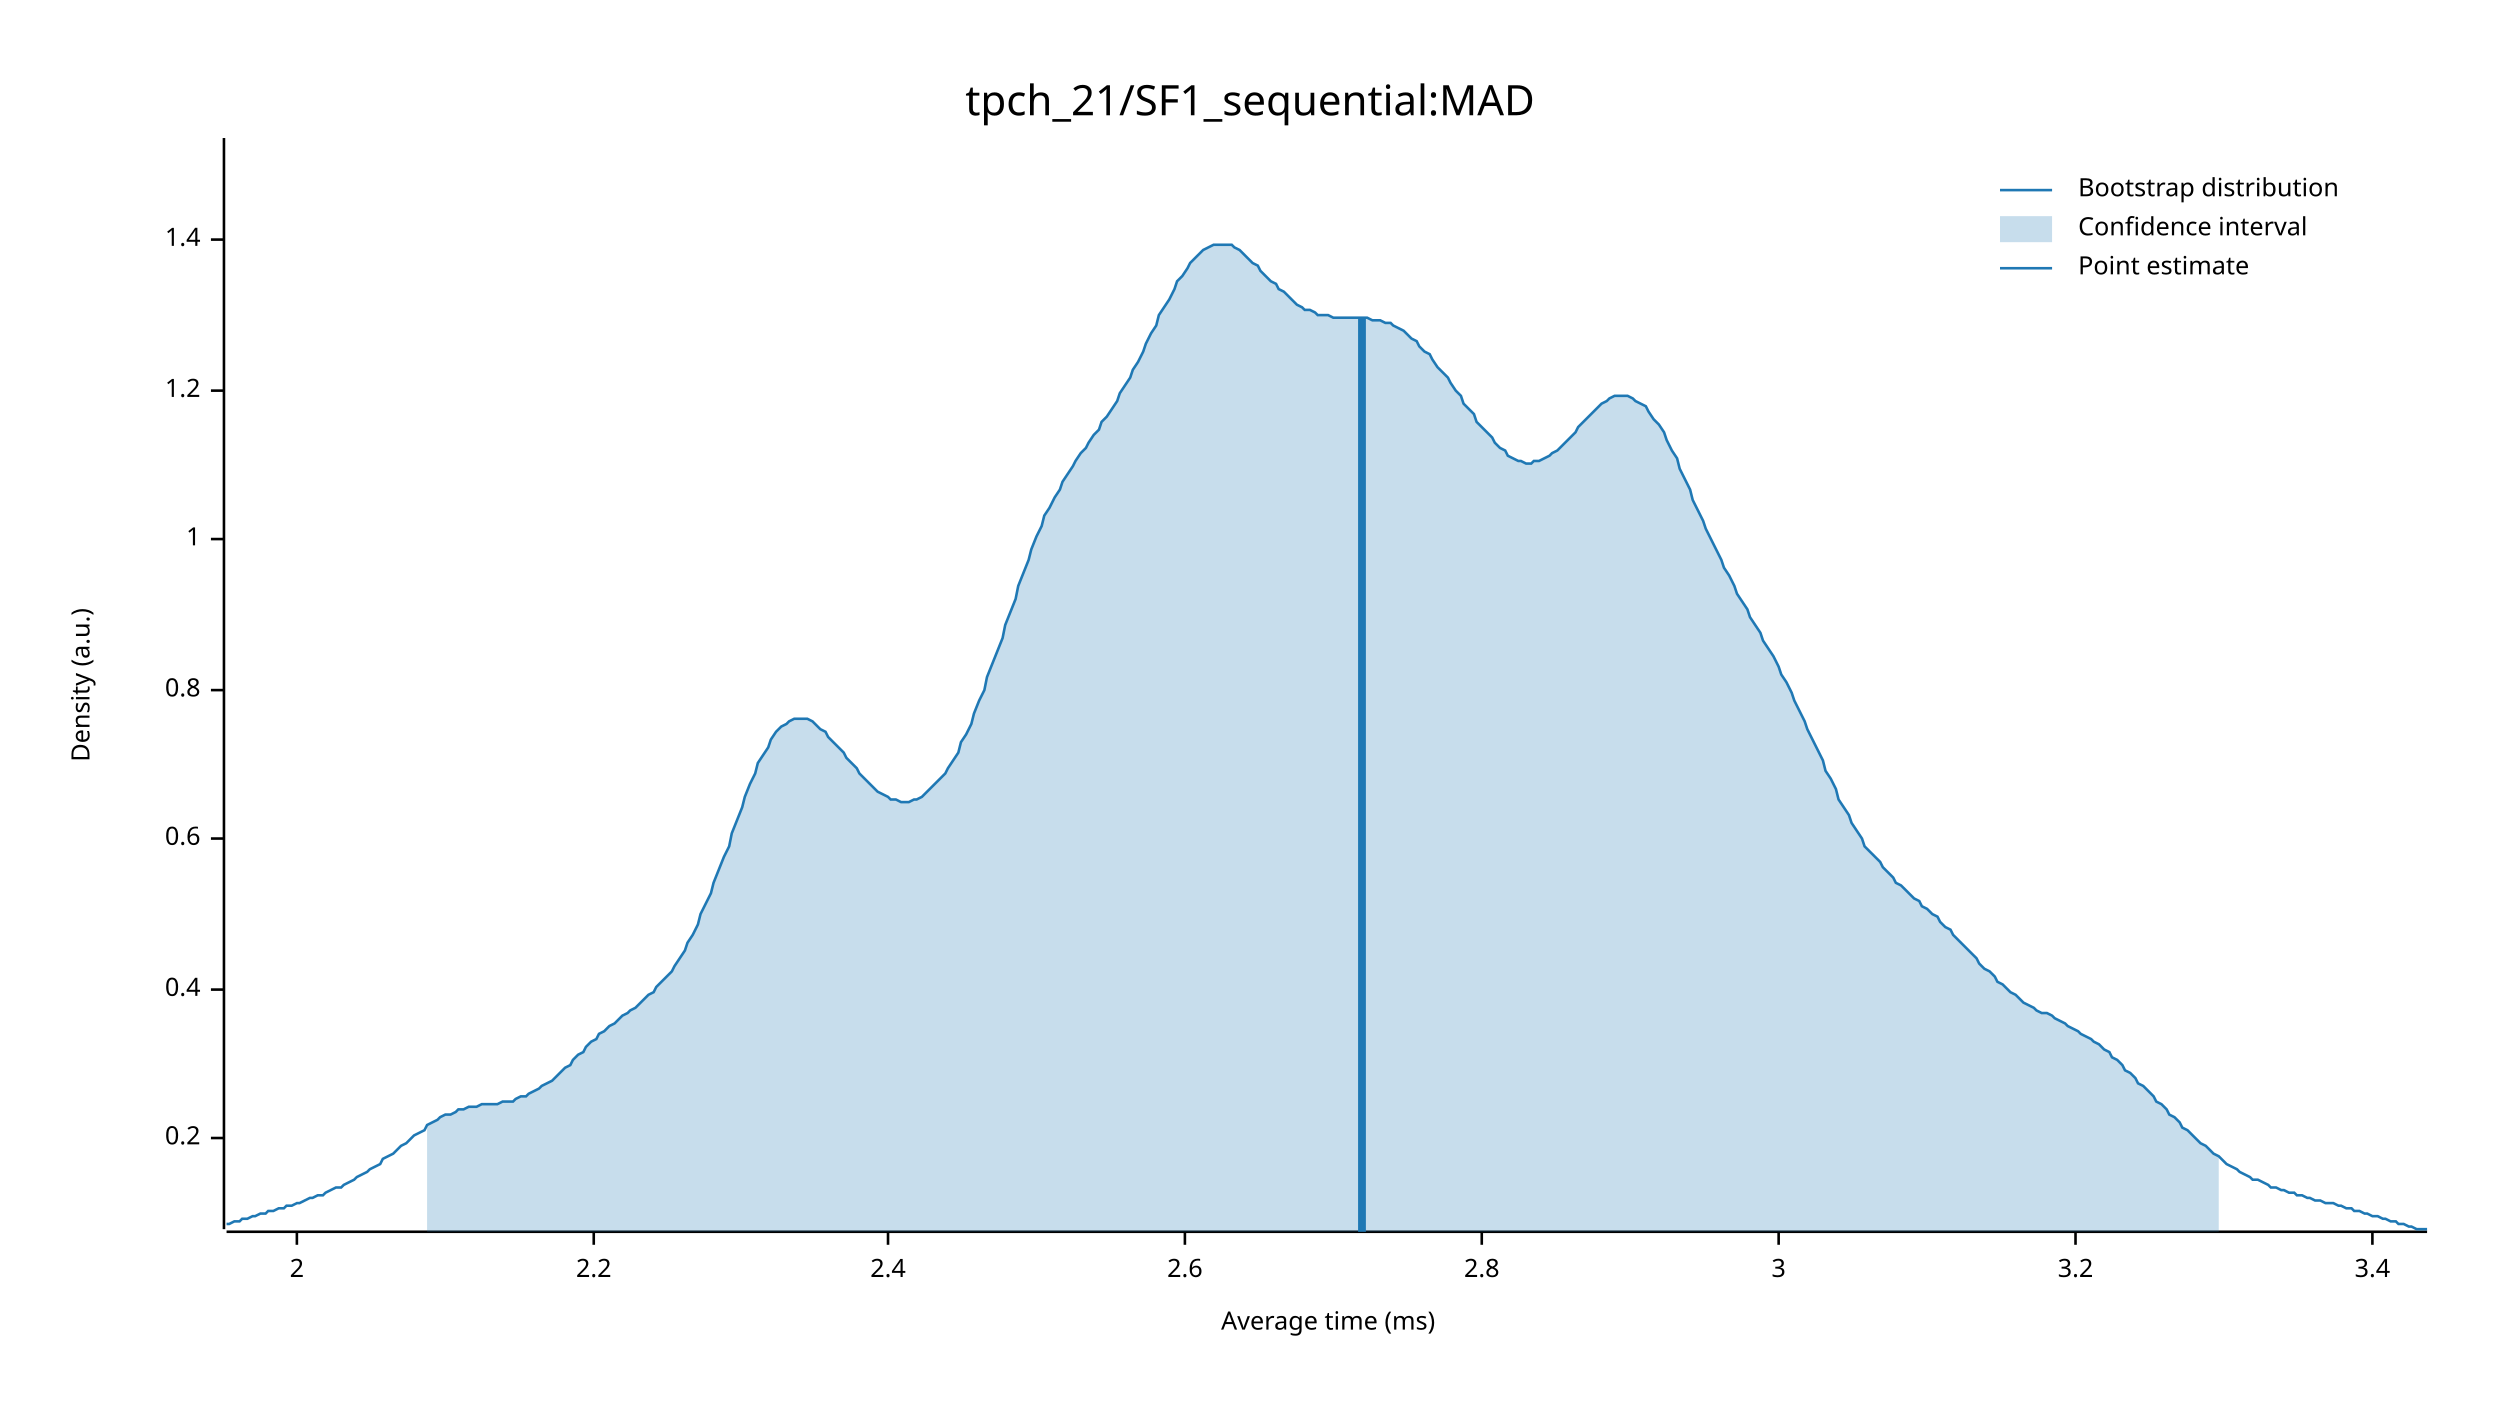
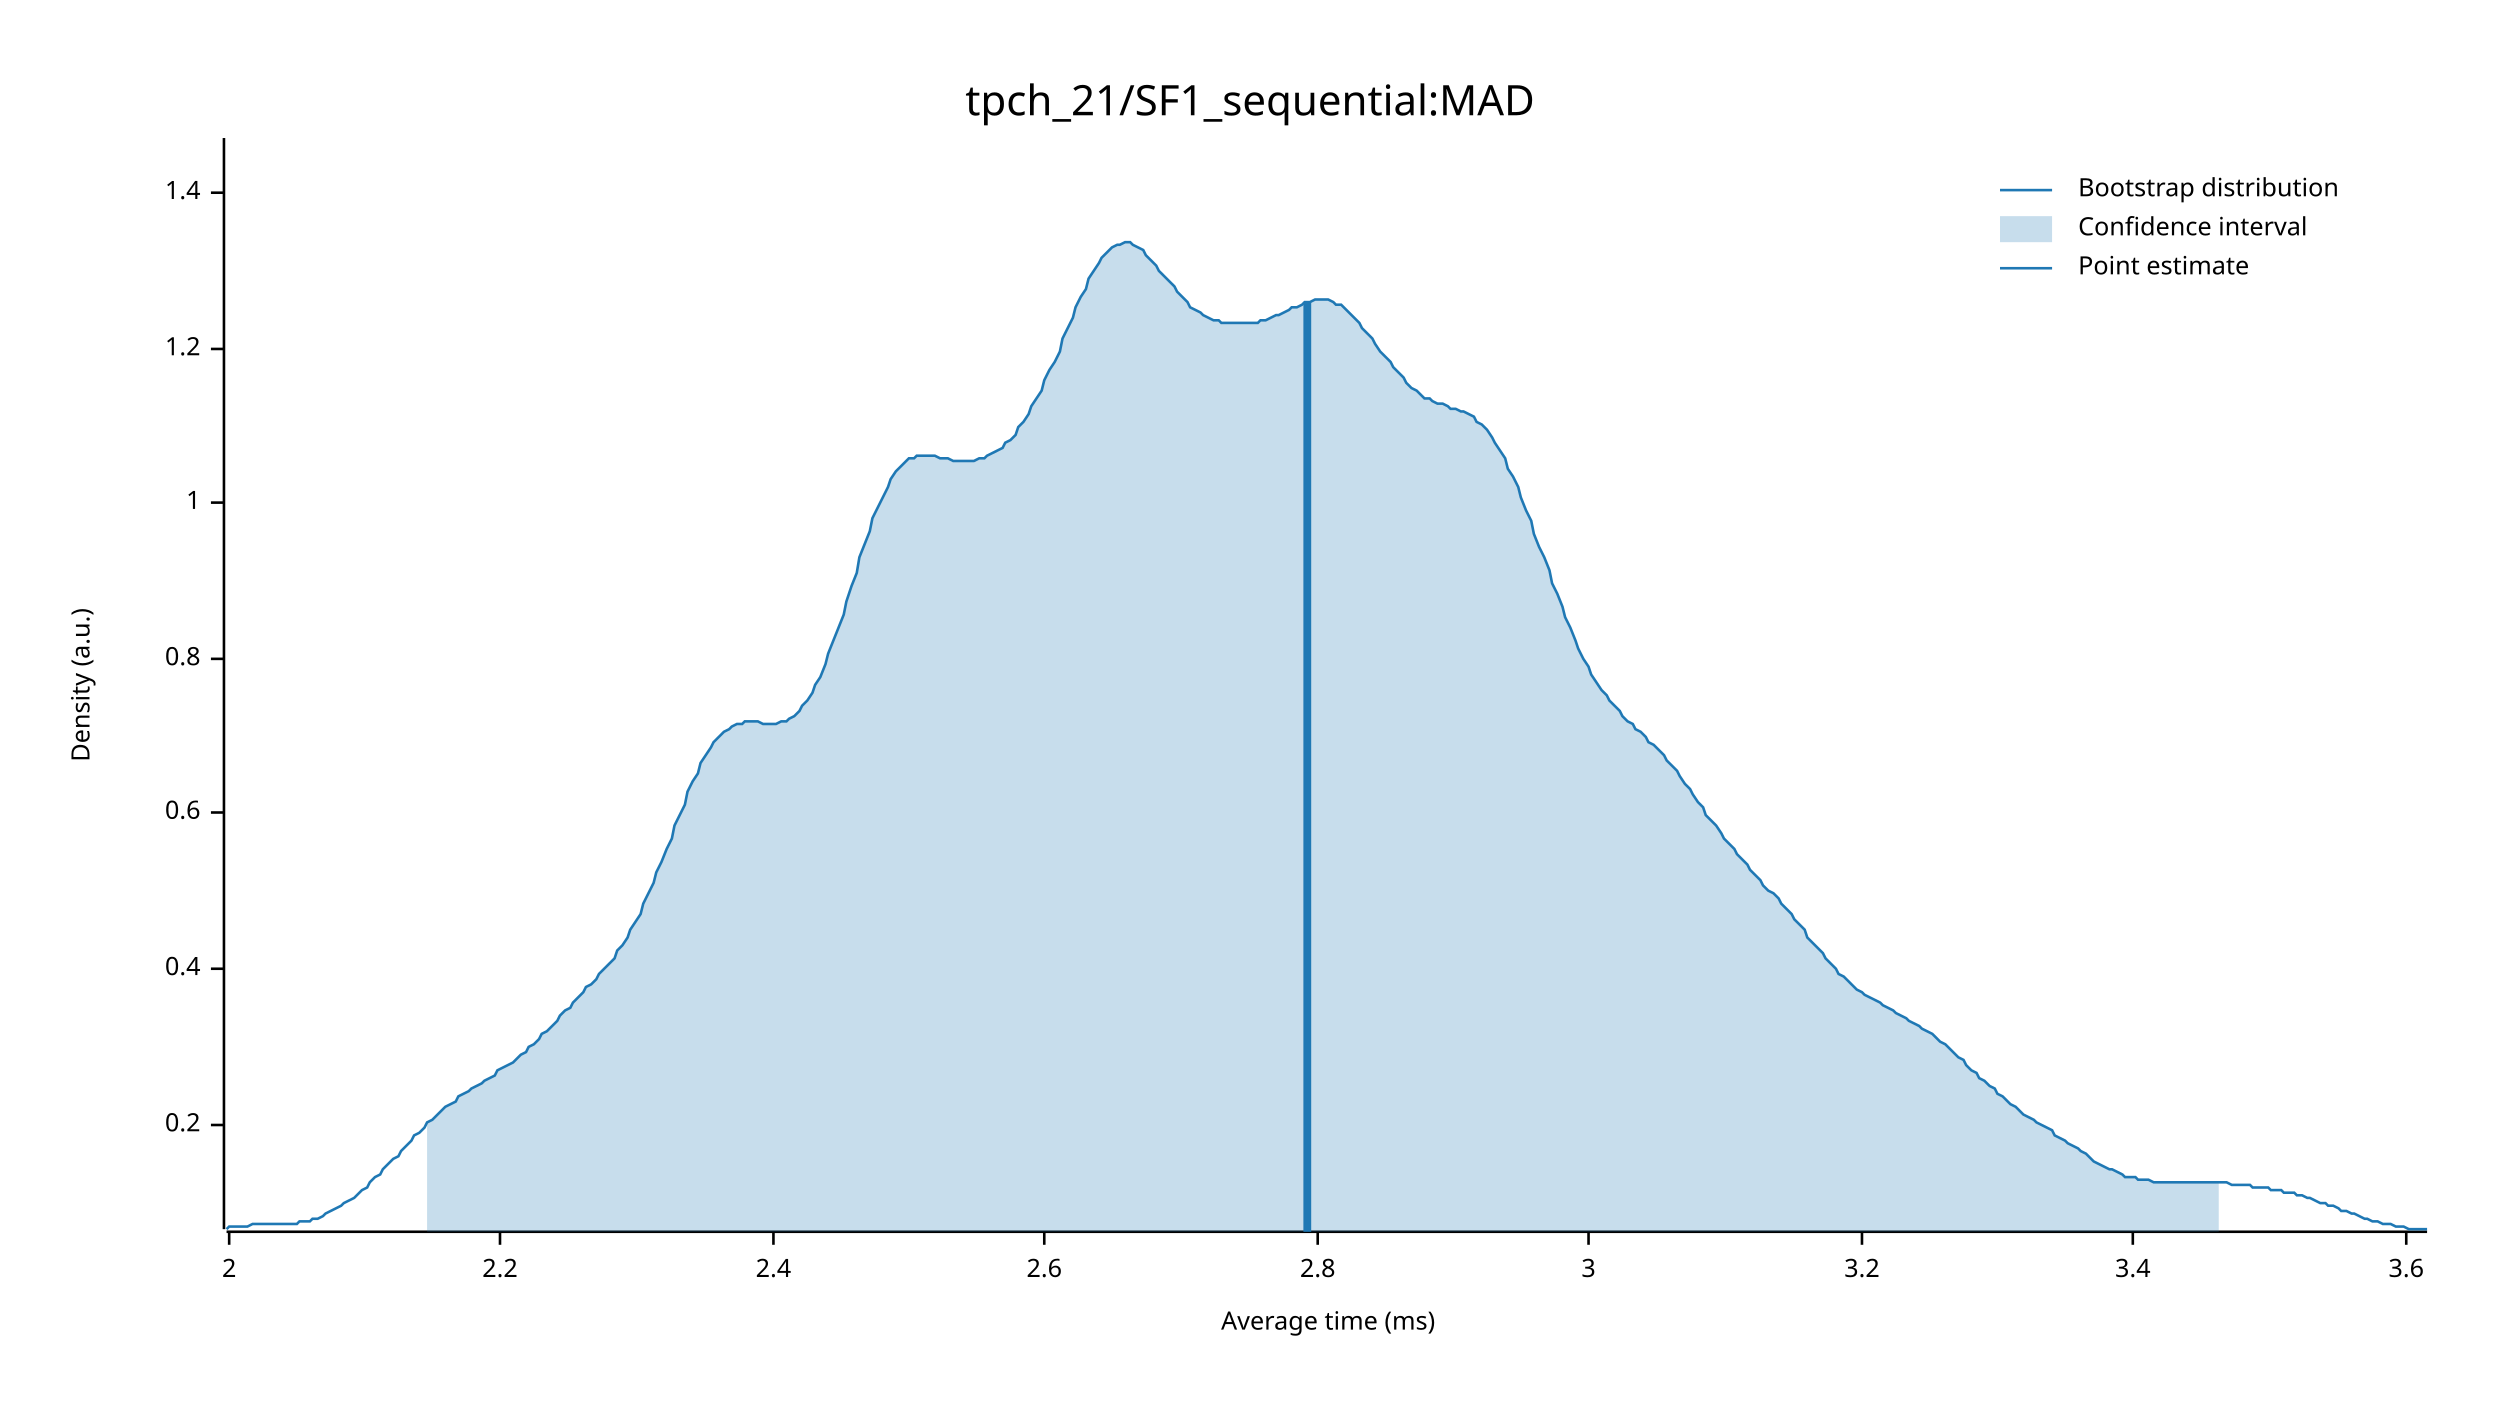
<svg xmlns="http://www.w3.org/2000/svg" width="960" height="540" viewBox="0 0 960 540">
  <text x="480" y="32" dy="0.76em" text-anchor="middle" font-family="sans-serif" font-size="16.129" opacity="1" fill="#000000">
tpch_21/SF1_sequential:MAD
</text>
  <text x="27" y="263" dy="0.76em" text-anchor="middle" font-family="sans-serif" font-size="9.677" opacity="1" fill="#000000" transform="rotate(270, 27, 263)">
Density (a.u.)
</text>
  <text x="510" y="513" dy="-0.5ex" text-anchor="middle" font-family="sans-serif" font-size="9.677" opacity="1" fill="#000000">
Average time (ms)
</text>
  <polyline fill="none" opacity="1" stroke="#000000" stroke-width="1" points="86,53 86,472 " />
-   <text x="77" y="437" dy="0.5ex" text-anchor="end" font-family="sans-serif" font-size="9.677" opacity="1" fill="#000000">
+   <text x="77" y="432" dy="0.5ex" text-anchor="end" font-family="sans-serif" font-size="9.677" opacity="1" fill="#000000">
0.2
</text>
-   <polyline fill="none" opacity="1" stroke="#000000" stroke-width="1" points="81,437 86,437 " />
-   <text x="77" y="380" dy="0.5ex" text-anchor="end" font-family="sans-serif" font-size="9.677" opacity="1" fill="#000000">
+   <polyline fill="none" opacity="1" stroke="#000000" stroke-width="1" points="81,432 86,432 " />
+   <text x="77" y="372" dy="0.5ex" text-anchor="end" font-family="sans-serif" font-size="9.677" opacity="1" fill="#000000">
0.4
</text>
-   <polyline fill="none" opacity="1" stroke="#000000" stroke-width="1" points="81,380 86,380 " />
-   <text x="77" y="322" dy="0.5ex" text-anchor="end" font-family="sans-serif" font-size="9.677" opacity="1" fill="#000000">
+   <polyline fill="none" opacity="1" stroke="#000000" stroke-width="1" points="81,372 86,372 " />
+   <text x="77" y="312" dy="0.5ex" text-anchor="end" font-family="sans-serif" font-size="9.677" opacity="1" fill="#000000">
0.6
</text>
-   <polyline fill="none" opacity="1" stroke="#000000" stroke-width="1" points="81,322 86,322 " />
-   <text x="77" y="265" dy="0.5ex" text-anchor="end" font-family="sans-serif" font-size="9.677" opacity="1" fill="#000000">
+   <polyline fill="none" opacity="1" stroke="#000000" stroke-width="1" points="81,312 86,312 " />
+   <text x="77" y="253" dy="0.5ex" text-anchor="end" font-family="sans-serif" font-size="9.677" opacity="1" fill="#000000">
0.8
</text>
-   <polyline fill="none" opacity="1" stroke="#000000" stroke-width="1" points="81,265 86,265 " />
-   <text x="77" y="207" dy="0.5ex" text-anchor="end" font-family="sans-serif" font-size="9.677" opacity="1" fill="#000000">
+   <polyline fill="none" opacity="1" stroke="#000000" stroke-width="1" points="81,253 86,253 " />
+   <text x="77" y="193" dy="0.5ex" text-anchor="end" font-family="sans-serif" font-size="9.677" opacity="1" fill="#000000">
1
</text>
-   <polyline fill="none" opacity="1" stroke="#000000" stroke-width="1" points="81,207 86,207 " />
-   <text x="77" y="150" dy="0.5ex" text-anchor="end" font-family="sans-serif" font-size="9.677" opacity="1" fill="#000000">
+   <polyline fill="none" opacity="1" stroke="#000000" stroke-width="1" points="81,193 86,193 " />
+   <text x="77" y="134" dy="0.5ex" text-anchor="end" font-family="sans-serif" font-size="9.677" opacity="1" fill="#000000">
1.2
</text>
-   <polyline fill="none" opacity="1" stroke="#000000" stroke-width="1" points="81,150 86,150 " />
-   <text x="77" y="92" dy="0.5ex" text-anchor="end" font-family="sans-serif" font-size="9.677" opacity="1" fill="#000000">
+   <polyline fill="none" opacity="1" stroke="#000000" stroke-width="1" points="81,134 86,134 " />
+   <text x="77" y="74" dy="0.5ex" text-anchor="end" font-family="sans-serif" font-size="9.677" opacity="1" fill="#000000">
1.4
</text>
-   <polyline fill="none" opacity="1" stroke="#000000" stroke-width="1" points="81,92 86,92 " />
+   <polyline fill="none" opacity="1" stroke="#000000" stroke-width="1" points="81,74 86,74 " />
  <polyline fill="none" opacity="1" stroke="#000000" stroke-width="1" points="87,473 932,473 " />
-   <text x="114" y="483" dy="0.76em" text-anchor="middle" font-family="sans-serif" font-size="9.677" opacity="1" fill="#000000">
+   <text x="88" y="483" dy="0.76em" text-anchor="middle" font-family="sans-serif" font-size="9.677" opacity="1" fill="#000000">
2
</text>
-   <polyline fill="none" opacity="1" stroke="#000000" stroke-width="1" points="114,473 114,478 " />
-   <text x="228" y="483" dy="0.76em" text-anchor="middle" font-family="sans-serif" font-size="9.677" opacity="1" fill="#000000">
+   <polyline fill="none" opacity="1" stroke="#000000" stroke-width="1" points="88,473 88,478 " />
+   <text x="192" y="483" dy="0.76em" text-anchor="middle" font-family="sans-serif" font-size="9.677" opacity="1" fill="#000000">
2.2
</text>
-   <polyline fill="none" opacity="1" stroke="#000000" stroke-width="1" points="228,473 228,478 " />
-   <text x="341" y="483" dy="0.76em" text-anchor="middle" font-family="sans-serif" font-size="9.677" opacity="1" fill="#000000">
+   <polyline fill="none" opacity="1" stroke="#000000" stroke-width="1" points="192,473 192,478 " />
+   <text x="297" y="483" dy="0.76em" text-anchor="middle" font-family="sans-serif" font-size="9.677" opacity="1" fill="#000000">
2.4
</text>
-   <polyline fill="none" opacity="1" stroke="#000000" stroke-width="1" points="341,473 341,478 " />
-   <text x="455" y="483" dy="0.76em" text-anchor="middle" font-family="sans-serif" font-size="9.677" opacity="1" fill="#000000">
+   <polyline fill="none" opacity="1" stroke="#000000" stroke-width="1" points="297,473 297,478 " />
+   <text x="401" y="483" dy="0.76em" text-anchor="middle" font-family="sans-serif" font-size="9.677" opacity="1" fill="#000000">
2.6
</text>
-   <polyline fill="none" opacity="1" stroke="#000000" stroke-width="1" points="455,473 455,478 " />
-   <text x="569" y="483" dy="0.76em" text-anchor="middle" font-family="sans-serif" font-size="9.677" opacity="1" fill="#000000">
+   <polyline fill="none" opacity="1" stroke="#000000" stroke-width="1" points="401,473 401,478 " />
+   <text x="506" y="483" dy="0.76em" text-anchor="middle" font-family="sans-serif" font-size="9.677" opacity="1" fill="#000000">
2.8
</text>
-   <polyline fill="none" opacity="1" stroke="#000000" stroke-width="1" points="569,473 569,478 " />
-   <text x="683" y="483" dy="0.76em" text-anchor="middle" font-family="sans-serif" font-size="9.677" opacity="1" fill="#000000">
+   <polyline fill="none" opacity="1" stroke="#000000" stroke-width="1" points="506,473 506,478 " />
+   <text x="610" y="483" dy="0.76em" text-anchor="middle" font-family="sans-serif" font-size="9.677" opacity="1" fill="#000000">
3
</text>
-   <polyline fill="none" opacity="1" stroke="#000000" stroke-width="1" points="683,473 683,478 " />
-   <text x="797" y="483" dy="0.76em" text-anchor="middle" font-family="sans-serif" font-size="9.677" opacity="1" fill="#000000">
+   <polyline fill="none" opacity="1" stroke="#000000" stroke-width="1" points="610,473 610,478 " />
+   <text x="715" y="483" dy="0.76em" text-anchor="middle" font-family="sans-serif" font-size="9.677" opacity="1" fill="#000000">
3.2
</text>
-   <polyline fill="none" opacity="1" stroke="#000000" stroke-width="1" points="797,473 797,478 " />
-   <text x="911" y="483" dy="0.76em" text-anchor="middle" font-family="sans-serif" font-size="9.677" opacity="1" fill="#000000">
+   <polyline fill="none" opacity="1" stroke="#000000" stroke-width="1" points="715,473 715,478 " />
+   <text x="819" y="483" dy="0.76em" text-anchor="middle" font-family="sans-serif" font-size="9.677" opacity="1" fill="#000000">
3.4
</text>
-   <polyline fill="none" opacity="1" stroke="#000000" stroke-width="1" points="911,473 911,478 " />
-   <polyline fill="none" opacity="1" stroke="#1F78B4" stroke-width="1" points="87,470 88,470 90,469 92,469 93,468 95,468 97,467 98,467 100,466 102,466 103,465 105,465 107,464 109,464 110,463 112,463 114,462 115,462 117,461 119,460 120,460 122,459 124,459 125,458 127,457 129,456 131,456 132,455 134,454 136,453 137,452 139,451 141,450 142,449 144,448 146,447 147,445 149,444 151,443 153,441 154,440 156,439 158,437 159,436 161,435 163,434 164,432 166,431 168,430 169,429 171,428 173,428 175,427 176,426 178,426 180,425 181,425 183,425 185,424 186,424 188,424 190,424 191,424 193,423 195,423 197,423 198,422 200,421 202,421 203,420 205,419 207,418 208,417 210,416 212,415 214,413 215,412 217,410 219,409 220,407 222,405 224,404 225,402 227,400 229,399 230,397 232,396 234,394 236,393 237,392 239,390 241,389 242,388 244,387 246,385 247,384 249,382 251,381 252,379 254,377 256,375 258,373 259,371 261,368 263,365 264,362 266,359 268,355 269,351 271,347 273,343 274,339 276,334 278,329 280,325 281,320 283,315 285,310 286,306 288,301 290,297 291,293 293,290 295,287 296,284 298,281 300,279 302,278 303,277 305,276 307,276 308,276 310,276 312,277 313,278 315,280 317,281 318,283 320,285 322,287 324,289 325,291 327,293 329,295 330,297 332,299 334,301 335,302 337,304 339,305 341,306 342,307 344,307 346,308 347,308 349,308 351,307 352,307 354,306 356,304 357,303 359,301 361,299 363,297 364,295 366,292 368,289 369,285 371,282 373,278 374,274 376,269 378,265 379,260 381,255 383,250 385,245 386,240 388,235 390,230 391,225 393,220 395,215 396,211 398,206 400,202 401,198 403,195 405,191 407,188 408,185 410,182 412,179 413,177 415,174 417,172 418,170 420,167 422,165 423,162 425,160 427,157 429,154 430,151 432,148 434,145 435,142 437,139 439,135 440,132 442,128 444,125 445,121 447,118 449,115 451,111 452,108 454,106 456,103 457,101 459,99 461,97 462,96 464,95 466,94 468,94 469,94 471,94 473,94 474,95 476,96 478,98 479,99 481,101 483,102 484,104 486,106 488,108 490,109 491,111 493,112 495,114 496,115 498,117 500,118 501,119 503,119 505,120 506,121 508,121 510,121 512,122 513,122 515,122 517,122 518,122 520,122 522,122 523,122 525,122 527,123 528,123 530,123 532,124 534,124 535,125 537,126 539,127 540,128 542,130 544,131 545,133 547,135 549,136 550,138 552,141 554,143 556,145 557,147 559,150 561,152 562,155 564,157 566,159 567,162 569,164 571,166 573,168 574,170 576,172 578,173 579,175 581,176 583,177 584,177 586,178 588,178 589,177 591,177 593,176 595,175 596,174 598,173 600,171 601,170 603,168 605,166 606,164 608,162 610,160 611,159 613,157 615,155 617,154 618,153 620,152 622,152 623,152 625,152 627,153 628,154 630,155 632,156 633,158 635,161 637,163 639,166 640,169 642,173 644,176 645,180 647,184 649,188 650,192 652,196 654,200 655,203 657,207 659,211 661,215 662,218 664,221 666,225 667,228 669,231 671,234 672,237 674,240 676,243 677,246 679,249 681,252 683,256 684,259 686,262 688,266 689,269 691,273 693,277 694,280 696,284 698,288 700,292 701,296 703,299 705,303 706,307 708,310 710,313 711,316 713,319 715,322 716,325 718,327 720,329 722,331 723,333 725,335 727,337 728,339 730,340 732,342 733,343 735,345 737,346 738,348 740,349 742,351 744,352 745,354 747,356 749,357 750,359 752,361 754,363 755,364 757,366 759,368 760,370 762,372 764,373 766,375 767,377 769,378 771,380 772,381 774,382 776,384 777,385 779,386 781,387 782,388 784,389 786,389 788,390 789,391 791,392 793,393 794,394 796,395 798,396 799,397 801,398 803,399 804,400 806,401 808,403 810,404 811,406 813,407 815,409 816,411 818,412 820,414 821,416 823,417 825,419 827,421 828,423 830,424 832,426 833,428 835,429 837,431 838,433 840,434 842,436 843,437 845,439 847,440 849,442 850,443 852,444 854,446 855,447 857,448 859,449 860,450 862,451 864,452 865,453 867,453 869,454 871,455 872,456 874,456 876,457 877,457 879,458 881,458 882,459 884,459 886,460 887,460 889,461 891,461 893,462 894,462 896,462 898,463 899,463 901,464 903,464 904,465 906,465 908,466 909,466 911,467 913,467 915,468 916,468 918,469 920,469 921,470 923,470 925,471 926,471 928,472 930,472 932,472 " />
-   <polygon opacity="0.25" fill="#1F78B4" points="164,432 166,431 168,430 169,429 171,428 173,428 175,427 176,426 178,426 180,425 181,425 183,425 185,424 186,424 188,424 190,424 191,424 193,423 195,423 197,423 198,422 200,421 202,421 203,420 205,419 207,418 208,417 210,416 212,415 214,413 215,412 217,410 219,409 220,407 222,405 224,404 225,402 227,400 229,399 230,397 232,396 234,394 236,393 237,392 239,390 241,389 242,388 244,387 246,385 247,384 249,382 251,381 252,379 254,377 256,375 258,373 259,371 261,368 263,365 264,362 266,359 268,355 269,351 271,347 273,343 274,339 276,334 278,329 280,325 281,320 283,315 285,310 286,306 288,301 290,297 291,293 293,290 295,287 296,284 298,281 300,279 302,278 303,277 305,276 307,276 308,276 310,276 312,277 313,278 315,280 317,281 318,283 320,285 322,287 324,289 325,291 327,293 329,295 330,297 332,299 334,301 335,302 337,304 339,305 341,306 342,307 344,307 346,308 347,308 349,308 351,307 352,307 354,306 356,304 357,303 359,301 361,299 363,297 364,295 366,292 368,289 369,285 371,282 373,278 374,274 376,269 378,265 379,260 381,255 383,250 385,245 386,240 388,235 390,230 391,225 393,220 395,215 396,211 398,206 400,202 401,198 403,195 405,191 407,188 408,185 410,182 412,179 413,177 415,174 417,172 418,170 420,167 422,165 423,162 425,160 427,157 429,154 430,151 432,148 434,145 435,142 437,139 439,135 440,132 442,128 444,125 445,121 447,118 449,115 451,111 452,108 454,106 456,103 457,101 459,99 461,97 462,96 464,95 466,94 468,94 469,94 471,94 473,94 474,95 476,96 478,98 479,99 481,101 483,102 484,104 486,106 488,108 490,109 491,111 493,112 495,114 496,115 498,117 500,118 501,119 503,119 505,120 506,121 508,121 510,121 512,122 513,122 515,122 517,122 518,122 520,122 522,122 523,122 525,122 527,123 528,123 530,123 532,124 534,124 535,125 537,126 539,127 540,128 542,130 544,131 545,133 547,135 549,136 550,138 552,141 554,143 556,145 557,147 559,150 561,152 562,155 564,157 566,159 567,162 569,164 571,166 573,168 574,170 576,172 578,173 579,175 581,176 583,177 584,177 586,178 588,178 589,177 591,177 593,176 595,175 596,174 598,173 600,171 601,170 603,168 605,166 606,164 608,162 610,160 611,159 613,157 615,155 617,154 618,153 620,152 622,152 623,152 625,152 627,153 628,154 630,155 632,156 633,158 635,161 637,163 639,166 640,169 642,173 644,176 645,180 647,184 649,188 650,192 652,196 654,200 655,203 657,207 659,211 661,215 662,218 664,221 666,225 667,228 669,231 671,234 672,237 674,240 676,243 677,246 679,249 681,252 683,256 684,259 686,262 688,266 689,269 691,273 693,277 694,280 696,284 698,288 700,292 701,296 703,299 705,303 706,307 708,310 710,313 711,316 713,319 715,322 716,325 718,327 720,329 722,331 723,333 725,335 727,337 728,339 730,340 732,342 733,343 735,345 737,346 738,348 740,349 742,351 744,352 745,354 747,356 749,357 750,359 752,361 754,363 755,364 757,366 759,368 760,370 762,372 764,373 766,375 767,377 769,378 771,380 772,381 774,382 776,384 777,385 779,386 781,387 782,388 784,389 786,389 788,390 789,391 791,392 793,393 794,394 796,395 798,396 799,397 801,398 803,399 804,400 806,401 808,403 810,404 811,406 813,407 815,409 816,411 818,412 820,414 821,416 823,417 825,419 827,421 828,423 830,424 832,426 833,428 835,429 837,431 838,433 840,434 842,436 843,437 845,439 847,440 849,442 850,443 852,444 852,473 164,473 " />
-   <polyline fill="none" opacity="1" stroke="#1F78B4" stroke-width="3" points="523,473 523,122 " />
+   <polyline fill="none" opacity="1" stroke="#000000" stroke-width="1" points="819,473 819,478 " />
+   <text x="924" y="483" dy="0.76em" text-anchor="middle" font-family="sans-serif" font-size="9.677" opacity="1" fill="#000000">
+ 3.6
+ </text>
+   <polyline fill="none" opacity="1" stroke="#000000" stroke-width="1" points="924,473 924,478 " />
+   <polyline fill="none" opacity="1" stroke="#1F78B4" stroke-width="1" points="87,472 88,471 90,471 92,471 93,471 95,471 97,470 98,470 100,470 102,470 103,470 105,470 107,470 109,470 110,470 112,470 114,470 115,469 117,469 119,469 120,468 122,468 124,467 125,466 127,465 129,464 131,463 132,462 134,461 136,460 137,459 139,457 141,456 142,454 144,452 146,451 147,449 149,447 151,445 153,444 154,442 156,440 158,438 159,436 161,435 163,433 164,431 166,430 168,428 169,427 171,425 173,424 175,423 176,421 178,420 180,419 181,418 183,417 185,416 186,415 188,414 190,413 191,411 193,410 195,409 197,408 198,407 200,405 202,404 203,402 205,401 207,399 208,397 210,396 212,394 214,392 215,390 217,388 219,387 220,385 222,383 224,381 225,379 227,378 229,376 230,374 232,372 234,370 236,368 237,365 239,363 241,360 242,357 244,354 246,351 247,347 249,343 251,339 252,335 254,331 256,326 258,322 259,317 261,313 263,309 264,304 266,300 268,297 269,293 271,290 273,287 274,285 276,283 278,281 280,280 281,279 283,278 285,278 286,277 288,277 290,277 291,277 293,278 295,278 296,278 298,278 300,277 302,277 303,276 305,275 307,273 308,271 310,269 312,266 313,263 315,260 317,255 318,251 320,246 322,241 324,236 325,231 327,225 329,220 330,214 332,209 334,204 335,199 337,195 339,191 341,187 342,184 344,181 346,179 347,178 349,176 351,176 352,175 354,175 356,175 357,175 359,175 361,176 363,176 364,176 366,177 368,177 369,177 371,177 373,177 374,177 376,176 378,176 379,175 381,174 383,173 385,172 386,170 388,169 390,167 391,164 393,162 395,159 396,156 398,153 400,150 401,146 403,142 405,139 407,135 408,130 410,126 412,122 413,118 415,114 417,111 418,107 420,104 422,101 423,99 425,97 427,95 429,94 430,94 432,93 434,93 435,94 437,95 439,96 440,98 442,100 444,102 445,104 447,106 449,108 451,110 452,112 454,114 456,116 457,118 459,119 461,120 462,121 464,122 466,123 468,123 469,124 471,124 473,124 474,124 476,124 478,124 479,124 481,124 483,124 484,123 486,123 488,122 490,121 491,121 493,120 495,119 496,118 498,118 500,117 501,116 503,116 505,115 506,115 508,115 510,115 512,116 513,117 515,117 517,119 518,120 520,122 522,124 523,126 525,128 527,130 528,132 530,135 532,137 534,139 535,141 537,143 539,145 540,147 542,149 544,150 545,151 547,153 549,153 550,154 552,155 554,155 556,156 557,157 559,157 561,158 562,158 564,159 566,160 567,162 569,163 571,165 573,168 574,170 576,173 578,176 579,180 581,183 583,187 584,191 586,196 588,200 589,205 591,210 593,214 595,219 596,224 598,228 600,233 601,237 603,241 605,246 606,249 608,253 610,256 611,259 613,262 615,265 617,267 618,269 620,271 622,273 623,275 625,277 627,278 628,280 630,281 632,283 633,285 635,286 637,288 639,290 640,292 642,294 644,296 645,298 647,301 649,303 650,305 652,308 654,310 655,313 657,315 659,317 661,320 662,322 664,324 666,326 667,328 669,330 671,332 672,334 674,336 676,338 677,340 679,342 681,343 683,345 684,347 686,349 688,351 689,353 691,355 693,357 694,360 696,362 698,364 700,366 701,368 703,370 705,372 706,374 708,375 710,377 711,378 713,380 715,381 716,382 718,383 720,384 722,385 723,386 725,387 727,388 728,389 730,390 732,391 733,392 735,393 737,394 738,395 740,396 742,397 744,399 745,400 747,401 749,403 750,404 752,406 754,407 755,409 757,411 759,412 760,414 762,415 764,417 766,418 767,420 769,421 771,423 772,424 774,425 776,427 777,428 779,429 781,430 782,431 784,432 786,433 788,434 789,436 791,437 793,438 794,439 796,440 798,441 799,442 801,443 803,445 804,446 806,447 808,448 810,449 811,449 813,450 815,451 816,452 818,452 820,452 821,453 823,453 825,453 827,454 828,454 830,454 832,454 833,454 835,454 837,454 838,454 840,454 842,454 843,454 845,454 847,454 849,454 850,454 852,454 854,454 855,454 857,455 859,455 860,455 862,455 864,455 865,456 867,456 869,456 871,456 872,457 874,457 876,457 877,458 879,458 881,458 882,459 884,459 886,460 887,460 889,461 891,462 893,462 894,463 896,463 898,464 899,465 901,465 903,466 904,466 906,467 908,468 909,468 911,469 913,469 915,470 916,470 918,470 920,471 921,471 923,471 925,472 926,472 928,472 930,472 932,472 " />
+   <polygon opacity="0.25" fill="#1F78B4" points="164,431 166,430 168,428 169,427 171,425 173,424 175,423 176,421 178,420 180,419 181,418 183,417 185,416 186,415 188,414 190,413 191,411 193,410 195,409 197,408 198,407 200,405 202,404 203,402 205,401 207,399 208,397 210,396 212,394 214,392 215,390 217,388 219,387 220,385 222,383 224,381 225,379 227,378 229,376 230,374 232,372 234,370 236,368 237,365 239,363 241,360 242,357 244,354 246,351 247,347 249,343 251,339 252,335 254,331 256,326 258,322 259,317 261,313 263,309 264,304 266,300 268,297 269,293 271,290 273,287 274,285 276,283 278,281 280,280 281,279 283,278 285,278 286,277 288,277 290,277 291,277 293,278 295,278 296,278 298,278 300,277 302,277 303,276 305,275 307,273 308,271 310,269 312,266 313,263 315,260 317,255 318,251 320,246 322,241 324,236 325,231 327,225 329,220 330,214 332,209 334,204 335,199 337,195 339,191 341,187 342,184 344,181 346,179 347,178 349,176 351,176 352,175 354,175 356,175 357,175 359,175 361,176 363,176 364,176 366,177 368,177 369,177 371,177 373,177 374,177 376,176 378,176 379,175 381,174 383,173 385,172 386,170 388,169 390,167 391,164 393,162 395,159 396,156 398,153 400,150 401,146 403,142 405,139 407,135 408,130 410,126 412,122 413,118 415,114 417,111 418,107 420,104 422,101 423,99 425,97 427,95 429,94 430,94 432,93 434,93 435,94 437,95 439,96 440,98 442,100 444,102 445,104 447,106 449,108 451,110 452,112 454,114 456,116 457,118 459,119 461,120 462,121 464,122 466,123 468,123 469,124 471,124 473,124 474,124 476,124 478,124 479,124 481,124 483,124 484,123 486,123 488,122 490,121 491,121 493,120 495,119 496,118 498,118 500,117 501,116 503,116 505,115 506,115 508,115 510,115 512,116 513,117 515,117 517,119 518,120 520,122 522,124 523,126 525,128 527,130 528,132 530,135 532,137 534,139 535,141 537,143 539,145 540,147 542,149 544,150 545,151 547,153 549,153 550,154 552,155 554,155 556,156 557,157 559,157 561,158 562,158 564,159 566,160 567,162 569,163 571,165 573,168 574,170 576,173 578,176 579,180 581,183 583,187 584,191 586,196 588,200 589,205 591,210 593,214 595,219 596,224 598,228 600,233 601,237 603,241 605,246 606,249 608,253 610,256 611,259 613,262 615,265 617,267 618,269 620,271 622,273 623,275 625,277 627,278 628,280 630,281 632,283 633,285 635,286 637,288 639,290 640,292 642,294 644,296 645,298 647,301 649,303 650,305 652,308 654,310 655,313 657,315 659,317 661,320 662,322 664,324 666,326 667,328 669,330 671,332 672,334 674,336 676,338 677,340 679,342 681,343 683,345 684,347 686,349 688,351 689,353 691,355 693,357 694,360 696,362 698,364 700,366 701,368 703,370 705,372 706,374 708,375 710,377 711,378 713,380 715,381 716,382 718,383 720,384 722,385 723,386 725,387 727,388 728,389 730,390 732,391 733,392 735,393 737,394 738,395 740,396 742,397 744,399 745,400 747,401 749,403 750,404 752,406 754,407 755,409 757,411 759,412 760,414 762,415 764,417 766,418 767,420 769,421 771,423 772,424 774,425 776,427 777,428 779,429 781,430 782,431 784,432 786,433 788,434 789,436 791,437 793,438 794,439 796,440 798,441 799,442 801,443 803,445 804,446 806,447 808,448 810,449 811,449 813,450 815,451 816,452 818,452 820,452 821,453 823,453 825,453 827,454 828,454 830,454 832,454 833,454 835,454 837,454 838,454 840,454 842,454 843,454 845,454 847,454 849,454 850,454 852,454 852,473 164,473 " />
+   <polyline fill="none" opacity="1" stroke="#1F78B4" stroke-width="3" points="502,473 502,116 " />
  <text x="798" y="68" dy="0.76em" text-anchor="start" font-family="sans-serif" font-size="9.677" opacity="1" fill="#000000">
Bootstrap distribution
</text>
  <text x="798" y="83" dy="0.76em" text-anchor="start" font-family="sans-serif" font-size="9.677" opacity="1" fill="#000000">
Confidence interval
</text>
  <text x="798" y="98" dy="0.76em" text-anchor="start" font-family="sans-serif" font-size="9.677" opacity="1" fill="#000000">
Point estimate
</text>
  <polyline fill="none" opacity="1" stroke="#1F78B4" stroke-width="1" points="768,73 788,73 " />
  <rect x="768" y="83" width="20" height="10" opacity="0.25" fill="#1F78B4" stroke="none" />
  <polyline fill="none" opacity="1" stroke="#1F78B4" stroke-width="1" points="768,103 788,103 " />
</svg>
